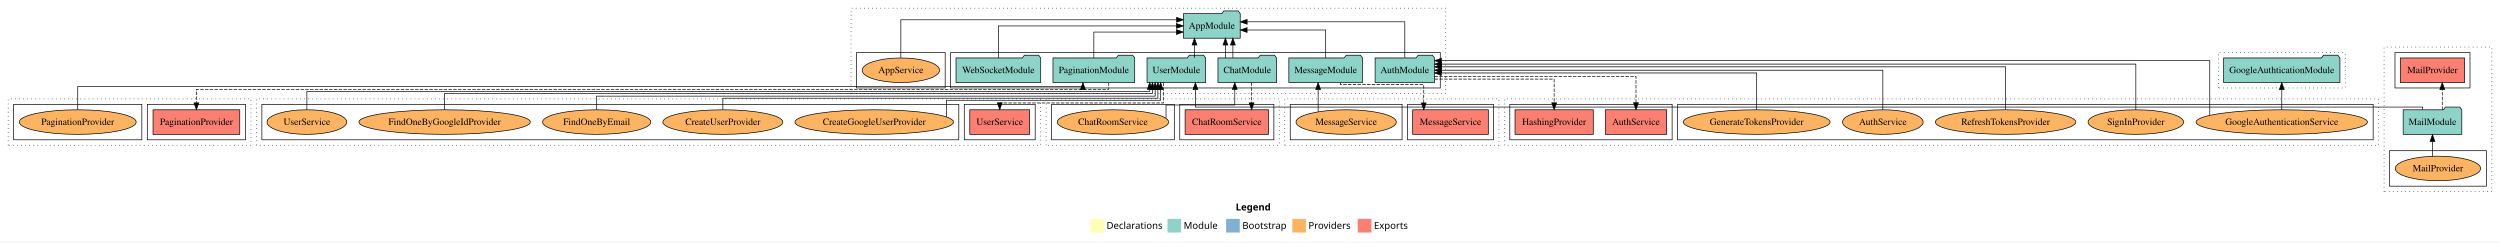
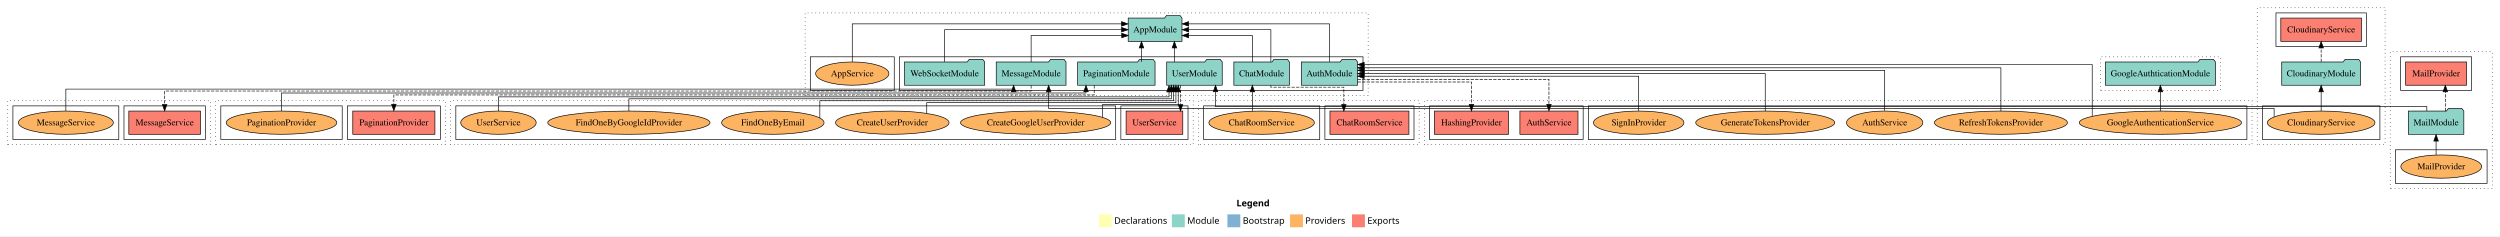
- <svg xmlns="http://www.w3.org/2000/svg" width="3666pt" height="355pt" viewBox="0.00 0.00 3666.00 355.00">
-   <g id="graph0" class="graph" transform="scale(1 1) rotate(0) translate(4 351)">
-     <polygon fill="white" stroke="transparent" points="-4,4 -4,-351 3662,-351 3662,4 -4,4" />
-     <text text-anchor="start" x="1808.01" y="-42.4" font-family="Times-12" font-weight="bold" font-size="14.00">Legend</text>
-     <polygon fill="#ffffb3" stroke="transparent" points="1595,-10 1595,-30 1615,-30 1615,-10 1595,-10" />
-     <text text-anchor="start" x="1618.63" y="-15.4" font-family="Times-12" font-size="14.00">  Declarations</text>
-     <polygon fill="#8dd3c7" stroke="transparent" points="1708,-10 1708,-30 1728,-30 1728,-10 1708,-10" />
-     <text text-anchor="start" x="1731.73" y="-15.4" font-family="Times-12" font-size="14.00">  Module</text>
-     <polygon fill="#80b1d3" stroke="transparent" points="1794,-10 1794,-30 1814,-30 1814,-10 1794,-10" />
-     <text text-anchor="start" x="1817.78" y="-15.4" font-family="Times-12" font-size="14.00">  Bootstrap</text>
-     <polygon fill="#fdb462" stroke="transparent" points="1891,-10 1891,-30 1911,-30 1911,-10 1891,-10" />
-     <text text-anchor="start" x="1914.67" y="-15.4" font-family="Times-12" font-size="14.00">  Providers</text>
-     <polygon fill="#fb8072" stroke="transparent" points="1987,-10 1987,-30 2007,-30 2007,-10 1987,-10" />
-     <text text-anchor="start" x="2010.73" y="-15.4" font-family="Times-12" font-size="14.00">  Exports</text>
+ <svg xmlns="http://www.w3.org/2000/svg" width="3872pt" height="366pt" viewBox="0.00 0.00 3872.00 366.00">
+   <g id="graph0" class="graph" transform="scale(1 1) rotate(0) translate(4 362)">
+     <polygon fill="white" stroke="transparent" points="-4,4 -4,-362 3868,-362 3868,4 -4,4" />
+     <text text-anchor="start" x="1911.01" y="-42.4" font-family="Times-12" font-weight="bold" font-size="14.00">Legend</text>
+     <polygon fill="#ffffb3" stroke="transparent" points="1698,-10 1698,-30 1718,-30 1718,-10 1698,-10" />
+     <text text-anchor="start" x="1721.63" y="-15.4" font-family="Times-12" font-size="14.00">  Declarations</text>
+     <polygon fill="#8dd3c7" stroke="transparent" points="1811,-10 1811,-30 1831,-30 1831,-10 1811,-10" />
+     <text text-anchor="start" x="1834.73" y="-15.4" font-family="Times-12" font-size="14.00">  Module</text>
+     <polygon fill="#80b1d3" stroke="transparent" points="1897,-10 1897,-30 1917,-30 1917,-10 1897,-10" />
+     <text text-anchor="start" x="1920.78" y="-15.4" font-family="Times-12" font-size="14.00">  Bootstrap</text>
+     <polygon fill="#fdb462" stroke="transparent" points="1994,-10 1994,-30 2014,-30 2014,-10 1994,-10" />
+     <text text-anchor="start" x="2017.67" y="-15.4" font-family="Times-12" font-size="14.00">  Providers</text>
+     <polygon fill="#fb8072" stroke="transparent" points="2090,-10 2090,-30 2110,-30 2110,-10 2090,-10" />
+     <text text-anchor="start" x="2113.73" y="-15.4" font-family="Times-12" font-size="14.00">  Exports</text>
    <g id="clust1" class="cluster">
-       <polygon fill="none" stroke="black" stroke-dasharray="1,5" points="1244,-214 1244,-339 2116,-339 2116,-214 1244,-214" />
+       <polygon fill="none" stroke="black" stroke-dasharray="1,5" points="1243,-214 1243,-342 2115,-342 2115,-214 1243,-214" />
    </g>
    <g id="clust3" class="cluster">
-       <polygon fill="none" stroke="black" points="1390,-222 1390,-274 2108,-274 2108,-222 1390,-222" />
+       <polygon fill="none" stroke="black" points="1389,-222 1389,-274 2107,-274 2107,-222 1389,-222" />
    </g>
    <g id="clust6" class="cluster">
-       <polygon fill="none" stroke="black" points="1252,-222 1252,-274 1382,-274 1382,-222 1252,-222" />
+       <polygon fill="none" stroke="black" points="1251,-222 1251,-274 1381,-274 1381,-222 1251,-222" />
    </g>
    <g id="clust7" class="cluster">
      <polygon fill="none" stroke="black" stroke-dasharray="1,5" points="2202,-138 2202,-206 3484,-206 3484,-138 2202,-138" />
    </g>
    <g id="clust10" class="cluster">
      <polygon fill="none" stroke="black" points="2210,-146 2210,-198 2448,-198 2448,-146 2210,-146" />
    </g>
    <g id="clust12" class="cluster">
      <polygon fill="none" stroke="black" points="2456,-146 2456,-198 3476,-198 3476,-146 2456,-146" />
    </g>
    <g id="clust13" class="cluster">
-       <polygon fill="none" stroke="black" stroke-dasharray="1,5" points="1530,-138 1530,-206 1872,-206 1872,-138 1530,-138" />
+       <polygon fill="none" stroke="black" stroke-dasharray="1,5" points="1852,-138 1852,-206 2194,-206 2194,-138 1852,-138" />
    </g>
    <g id="clust16" class="cluster">
-       <polygon fill="none" stroke="black" points="1726,-146 1726,-198 1864,-198 1864,-146 1726,-146" />
+       <polygon fill="none" stroke="black" points="2048,-146 2048,-198 2186,-198 2186,-146 2048,-146" />
    </g>
    <g id="clust18" class="cluster">
-       <polygon fill="none" stroke="black" points="1538,-146 1538,-198 1718,-198 1718,-146 1538,-146" />
+       <polygon fill="none" stroke="black" points="1860,-146 1860,-198 2040,-198 2040,-146 1860,-146" />
    </g>
    <g id="clust19" class="cluster">
+       <polygon fill="none" stroke="black" stroke-dasharray="1,5" points="3492,-138 3492,-350 3690,-350 3690,-138 3492,-138" />
+     </g>
+     <g id="clust22" class="cluster">
+       <polygon fill="none" stroke="black" points="3521,-290 3521,-342 3661,-342 3661,-290 3521,-290" />
+     </g>
+     <g id="clust24" class="cluster">
+       <polygon fill="none" stroke="black" points="3500,-146 3500,-198 3682,-198 3682,-146 3500,-146" />
+     </g>
+     <g id="clust25" class="cluster">
      <polygon fill="none" stroke="black" stroke-dasharray="1,5" points="3249,-222 3249,-274 3435,-274 3435,-222 3249,-222" />
    </g>
-     <g id="clust25" class="cluster">
-       <polygon fill="none" stroke="black" stroke-dasharray="1,5" points="3492,-70 3492,-282 3650,-282 3650,-70 3492,-70" />
-     </g>
-     <g id="clust28" class="cluster">
-       <polygon fill="none" stroke="black" points="3508,-222 3508,-274 3618,-274 3618,-222 3508,-222" />
-     </g>
-     <g id="clust30" class="cluster">
-       <polygon fill="none" stroke="black" points="3500,-78 3500,-130 3642,-130 3642,-78 3500,-78" />
-     </g>
    <g id="clust31" class="cluster">
-       <polygon fill="none" stroke="black" stroke-dasharray="1,5" points="1880,-138 1880,-206 2194,-206 2194,-138 1880,-138" />
+       <polygon fill="none" stroke="black" stroke-dasharray="1,5" points="3698,-70 3698,-282 3856,-282 3856,-70 3698,-70" />
    </g>
    <g id="clust34" class="cluster">
-       <polygon fill="none" stroke="black" points="2060,-146 2060,-198 2186,-198 2186,-146 2060,-146" />
+       <polygon fill="none" stroke="black" points="3714,-222 3714,-274 3824,-274 3824,-222 3714,-222" />
    </g>
    <g id="clust36" class="cluster">
-       <polygon fill="none" stroke="black" points="1888,-146 1888,-198 2052,-198 2052,-146 1888,-146" />
+       <polygon fill="none" stroke="black" points="3706,-78 3706,-130 3848,-130 3848,-78 3706,-78" />
    </g>
    <g id="clust37" class="cluster">
-       <polygon fill="none" stroke="black" stroke-dasharray="1,5" points="8,-138 8,-206 364,-206 364,-138 8,-138" />
+       <polygon fill="none" stroke="black" stroke-dasharray="1,5" points="8,-138 8,-206 322,-206 322,-138 8,-138" />
    </g>
    <g id="clust40" class="cluster">
-       <polygon fill="none" stroke="black" points="212,-146 212,-198 356,-198 356,-146 212,-146" />
+       <polygon fill="none" stroke="black" points="188,-146 188,-198 314,-198 314,-146 188,-146" />
    </g>
    <g id="clust42" class="cluster">
-       <polygon fill="none" stroke="black" points="16,-146 16,-198 204,-198 204,-146 16,-146" />
+       <polygon fill="none" stroke="black" points="16,-146 16,-198 180,-198 180,-146 16,-146" />
    </g>
    <g id="clust43" class="cluster">
-       <polygon fill="none" stroke="black" stroke-dasharray="1,5" points="372,-138 372,-206 1522,-206 1522,-138 372,-138" />
+       <polygon fill="none" stroke="black" stroke-dasharray="1,5" points="330,-138 330,-206 686,-206 686,-138 330,-138" />
    </g>
    <g id="clust46" class="cluster">
-       <polygon fill="none" stroke="black" points="1410,-146 1410,-198 1514,-198 1514,-146 1410,-146" />
+       <polygon fill="none" stroke="black" points="534,-146 534,-198 678,-198 678,-146 534,-146" />
    </g>
    <g id="clust48" class="cluster">
-       <polygon fill="none" stroke="black" points="380,-146 380,-198 1402,-198 1402,-146 380,-146" />
+       <polygon fill="none" stroke="black" points="338,-146 338,-198 526,-198 526,-146 338,-146" />
+     </g>
+     <g id="clust49" class="cluster">
+       <polygon fill="none" stroke="black" stroke-dasharray="1,5" points="694,-138 694,-206 1844,-206 1844,-138 694,-138" />
+     </g>
+     <g id="clust52" class="cluster">
+       <polygon fill="none" stroke="black" points="1732,-146 1732,-198 1836,-198 1836,-146 1732,-146" />
+     </g>
+     <g id="clust54" class="cluster">
+       <polygon fill="none" stroke="black" points="702,-146 702,-198 1724,-198 1724,-146 702,-146" />
    </g>
    <g id="node1" class="node">
-       <polygon fill="#8dd3c7" stroke="black" points="2099.55,-266 2096.55,-270 2075.55,-270 2072.55,-266 2012.45,-266 2012.45,-230 2099.55,-230 2099.55,-266" />
-       <text text-anchor="middle" x="2056" y="-243.8" font-family="Times,serif" font-size="14.00">AuthModule</text>
+       <polygon fill="#8dd3c7" stroke="black" points="2098.55,-266 2095.55,-270 2074.55,-270 2071.55,-266 2011.45,-266 2011.45,-230 2098.55,-230 2098.55,-266" />
+       <text text-anchor="middle" x="2055" y="-243.8" font-family="Times,serif" font-size="14.00">AuthModule</text>
    </g>
    <g id="node7" class="node">
-       <polygon fill="#8dd3c7" stroke="black" points="1814.66,-331 1811.66,-335 1790.66,-335 1787.66,-331 1731.34,-331 1731.34,-295 1814.66,-295 1814.66,-331" />
-       <text text-anchor="middle" x="1773" y="-308.8" font-family="Times,serif" font-size="14.00">AppModule</text>
+       <polygon fill="#8dd3c7" stroke="black" points="1826.66,-334 1823.66,-338 1802.66,-338 1799.66,-334 1743.34,-334 1743.34,-298 1826.66,-298 1826.66,-334" />
+       <text text-anchor="middle" x="1785" y="-311.8" font-family="Times,serif" font-size="14.00">AppModule</text>
    </g>
    <g id="edge1" class="edge">
-       <path fill="none" stroke="black" d="M2056,-266.28C2056,-287.32 2056,-319 2056,-319 2056,-319 1824.76,-319 1824.76,-319" />
-       <polygon fill="black" stroke="black" points="1824.76,-315.5 1814.76,-319 1824.76,-322.5 1824.76,-315.5" />
+       <path fill="none" stroke="black" d="M2055,-266.25C2055,-289.02 2055,-325 2055,-325 2055,-325 1836.89,-325 1836.89,-325" />
+       <polygon fill="black" stroke="black" points="1836.89,-321.5 1826.89,-325 1836.89,-328.5 1836.89,-321.5" />
    </g>
    <g id="node9" class="node">
      <polygon fill="#fb8072" stroke="black" points="2439.98,-190 2350.02,-190 2350.02,-154 2439.98,-154 2439.98,-190" />
      <text text-anchor="middle" x="2395" y="-167.8" font-family="Times,serif" font-size="14.00">AuthService </text>
    </g>
    <g id="edge9" class="edge">
-       <path fill="none" stroke="black" stroke-dasharray="5,2" d="M2099.62,-239C2191.18,-239 2395,-239 2395,-239 2395,-239 2395,-200.31 2395,-200.31" />
+       <path fill="none" stroke="black" stroke-dasharray="5,2" d="M2098.75,-239C2190.58,-239 2395,-239 2395,-239 2395,-239 2395,-200.31 2395,-200.31" />
      <polygon fill="black" stroke="black" points="2398.5,-200.31 2395,-190.31 2391.5,-200.31 2398.5,-200.31" />
    </g>
    <g id="node10" class="node">
      <polygon fill="#fb8072" stroke="black" points="2332.37,-190 2217.63,-190 2217.63,-154 2332.37,-154 2332.37,-190" />
      <text text-anchor="middle" x="2275" y="-167.8" font-family="Times,serif" font-size="14.00">HashingProvider </text>
    </g>
    <g id="edge10" class="edge">
-       <path fill="none" stroke="black" stroke-dasharray="5,2" d="M2099.79,-235C2163.7,-235 2275,-235 2275,-235 2275,-235 2275,-200.22 2275,-200.22" />
+       <path fill="none" stroke="black" stroke-dasharray="5,2" d="M2098.73,-235C2162.89,-235 2275,-235 2275,-235 2275,-235 2275,-200.22 2275,-200.22" />
      <polygon fill="black" stroke="black" points="2278.5,-200.22 2275,-190.22 2271.5,-200.22 2278.5,-200.22" />
    </g>
    <g id="node2" class="node">
-       <polygon fill="#8dd3c7" stroke="black" points="1867.99,-266 1864.99,-270 1843.99,-270 1840.99,-266 1782.01,-266 1782.01,-230 1867.99,-230 1867.99,-266" />
-       <text text-anchor="middle" x="1825" y="-243.8" font-family="Times,serif" font-size="14.00">ChatModule</text>
+       <polygon fill="#8dd3c7" stroke="black" points="1992.99,-266 1989.99,-270 1968.99,-270 1965.99,-266 1907.01,-266 1907.01,-230 1992.99,-230 1992.99,-266" />
+       <text text-anchor="middle" x="1950" y="-243.8" font-family="Times,serif" font-size="14.00">ChatModule</text>
    </g>
    <g id="edge2" class="edge">
-       <path fill="none" stroke="black" d="M1792.95,-266.11C1792.95,-266.11 1792.95,-284.99 1792.95,-284.99" />
-       <polygon fill="black" stroke="black" points="1789.45,-284.99 1792.95,-294.99 1796.45,-284.99 1789.45,-284.99" />
+       <path fill="none" stroke="black" d="M1935.67,-266.02C1935.67,-283.37 1935.67,-307 1935.67,-307 1935.67,-307 1836.97,-307 1836.97,-307" />
+       <polygon fill="black" stroke="black" points="1836.97,-303.5 1826.97,-307 1836.97,-310.5 1836.97,-303.5" />
    </g>
    <g id="edge3" class="edge">
-       <path fill="none" stroke="black" d="M1803.89,-266.11C1803.89,-266.11 1803.89,-284.99 1803.89,-284.99" />
-       <polygon fill="black" stroke="black" points="1800.39,-284.99 1803.89,-294.99 1807.39,-284.99 1800.39,-284.99" />
+       <path fill="none" stroke="black" d="M1964.33,-266.22C1964.33,-286.37 1964.33,-316 1964.33,-316 1964.33,-316 1837.05,-316 1837.05,-316" />
+       <polygon fill="black" stroke="black" points="1837.05,-312.5 1827.05,-316 1837.05,-319.5 1837.05,-312.5" />
    </g>
    <g id="node16" class="node">
-       <polygon fill="#fb8072" stroke="black" points="1856.15,-190 1733.85,-190 1733.85,-154 1856.15,-154 1856.15,-190" />
-       <text text-anchor="middle" x="1795" y="-167.8" font-family="Times,serif" font-size="14.00">ChatRoomService </text>
+       <polygon fill="#fb8072" stroke="black" points="2178.15,-190 2055.85,-190 2055.85,-154 2178.15,-154 2178.15,-190" />
+       <text text-anchor="middle" x="2117" y="-167.8" font-family="Times,serif" font-size="14.00">ChatRoomService </text>
    </g>
    <g id="edge16" class="edge">
-       <path fill="none" stroke="black" stroke-dasharray="5,2" d="M1831.38,-229.99C1831.38,-229.99 1831.38,-200.15 1831.38,-200.15" />
-       <polygon fill="black" stroke="black" points="1834.88,-200.15 1831.38,-190.15 1827.88,-200.15 1834.88,-200.15" />
+       <path fill="none" stroke="black" stroke-dasharray="5,2" d="M1964.33,-229.92C1964.33,-228.15 1964.33,-227 1964.33,-227 1964.33,-227 2077.35,-227 2077.35,-227 2077.35,-227 2077.35,-200.01 2077.35,-200.01" />
+       <polygon fill="black" stroke="black" points="2080.85,-200.01 2077.35,-190.01 2073.85,-200.01 2080.85,-200.01" />
    </g>
    <g id="node3" class="node">
-       <polygon fill="#8dd3c7" stroke="black" points="1994.03,-266 1991.03,-270 1970.03,-270 1967.03,-266 1885.97,-266 1885.97,-230 1994.03,-230 1994.03,-266" />
-       <text text-anchor="middle" x="1940" y="-243.8" font-family="Times,serif" font-size="14.00">MessageModule</text>
+       <polygon fill="#8dd3c7" stroke="black" points="1647.03,-266 1644.03,-270 1623.03,-270 1620.03,-266 1538.97,-266 1538.97,-230 1647.03,-230 1647.03,-266" />
+       <text text-anchor="middle" x="1593" y="-243.8" font-family="Times,serif" font-size="14.00">MessageModule</text>
    </g>
    <g id="edge4" class="edge">
-       <path fill="none" stroke="black" d="M1940,-266.02C1940,-283.37 1940,-307 1940,-307 1940,-307 1824.71,-307 1824.71,-307" />
-       <polygon fill="black" stroke="black" points="1824.71,-303.5 1814.71,-307 1824.71,-310.5 1824.71,-303.5" />
-     </g>
-     <g id="node22" class="node">
-       <polygon fill="#fb8072" stroke="black" points="2178.46,-190 2067.54,-190 2067.54,-154 2178.46,-154 2178.46,-190" />
-       <text text-anchor="middle" x="2123" y="-167.8" font-family="Times,serif" font-size="14.00">MessageService </text>
-     </g>
-     <g id="edge21" class="edge">
-       <path fill="none" stroke="black" stroke-dasharray="5,2" d="M1961.58,-229.92C1961.58,-228.15 1961.58,-227 1961.58,-227 1961.58,-227 2083.77,-227 2083.77,-227 2083.77,-227 2083.77,-200.01 2083.77,-200.01" />
-       <polygon fill="black" stroke="black" points="2087.27,-200.01 2083.77,-190.01 2080.27,-200.01 2087.27,-200.01" />
+       <path fill="none" stroke="black" d="M1593,-266.02C1593,-283.37 1593,-307 1593,-307 1593,-307 1733.34,-307 1733.34,-307" />
+       <polygon fill="black" stroke="black" points="1733.34,-310.5 1743.34,-307 1733.34,-303.5 1733.34,-310.5" />
+     </g>
+     <g id="node25" class="node">
+       <polygon fill="#fb8072" stroke="black" points="306.46,-190 195.54,-190 195.54,-154 306.46,-154 306.46,-190" />
+       <text text-anchor="middle" x="251" y="-167.8" font-family="Times,serif" font-size="14.00">MessageService </text>
+     </g>
+     <g id="edge23" class="edge">
+       <path fill="none" stroke="black" stroke-dasharray="5,2" d="M1593,-229.84C1593,-224.96 1593,-221 1593,-221 1593,-221 251,-221 251,-221 251,-221 251,-200.25 251,-200.25" />
+       <polygon fill="black" stroke="black" points="254.5,-200.25 251,-190.25 247.5,-200.25 254.5,-200.25" />
    </g>
    <g id="node4" class="node">
-       <polygon fill="#8dd3c7" stroke="black" points="1659.93,-266 1656.93,-270 1635.93,-270 1632.93,-266 1540.07,-266 1540.07,-230 1659.93,-230 1659.93,-266" />
-       <text text-anchor="middle" x="1600" y="-243.8" font-family="Times,serif" font-size="14.00">PaginationModule</text>
+       <polygon fill="#8dd3c7" stroke="black" points="1784.93,-266 1781.93,-270 1760.93,-270 1757.93,-266 1665.07,-266 1665.07,-230 1784.93,-230 1784.93,-266" />
+       <text text-anchor="middle" x="1725" y="-243.8" font-family="Times,serif" font-size="14.00">PaginationModule</text>
    </g>
    <g id="edge5" class="edge">
-       <path fill="none" stroke="black" d="M1600,-266.03C1600,-282.4 1600,-304 1600,-304 1600,-304 1721.12,-304 1721.12,-304" />
-       <polygon fill="black" stroke="black" points="1721.12,-307.5 1731.12,-304 1721.12,-300.5 1721.12,-307.5" />
-     </g>
-     <g id="node24" class="node">
-       <polygon fill="#fb8072" stroke="black" points="347.59,-190 220.41,-190 220.41,-154 347.59,-154 347.59,-190" />
-       <text text-anchor="middle" x="284" y="-167.8" font-family="Times,serif" font-size="14.00">PaginationProvider </text>
-     </g>
-     <g id="edge23" class="edge">
-       <path fill="none" stroke="black" stroke-dasharray="5,2" d="M1621.86,-229.79C1621.86,-224.45 1621.86,-220 1621.86,-220 1621.86,-220 284,-220 284,-220 284,-220 284,-200.15 284,-200.15" />
-       <polygon fill="black" stroke="black" points="287.5,-200.15 284,-190.15 280.5,-200.15 287.5,-200.15" />
+       <path fill="none" stroke="black" d="M1763.94,-266.22C1763.94,-266.22 1763.94,-287.73 1763.94,-287.73" />
+       <polygon fill="black" stroke="black" points="1760.44,-287.73 1763.94,-297.73 1767.44,-287.73 1760.44,-287.73" />
+     </g>
+     <g id="node27" class="node">
+       <polygon fill="#fb8072" stroke="black" points="669.59,-190 542.41,-190 542.41,-154 669.59,-154 669.59,-190" />
+       <text text-anchor="middle" x="606" y="-167.8" font-family="Times,serif" font-size="14.00">PaginationProvider </text>
+     </g>
+     <g id="edge26" class="edge">
+       <path fill="none" stroke="black" stroke-dasharray="5,2" d="M1690.71,-229.96C1690.71,-222.25 1690.71,-215 1690.71,-215 1690.71,-215 606,-215 606,-215 606,-215 606,-200.49 606,-200.49" />
+       <polygon fill="black" stroke="black" points="609.5,-200.49 606,-190.49 602.5,-200.49 609.5,-200.49" />
    </g>
    <g id="node5" class="node">
-       <polygon fill="#8dd3c7" stroke="black" points="1763.98,-266 1760.98,-270 1739.98,-270 1736.98,-266 1678.02,-266 1678.02,-230 1763.98,-230 1763.98,-266" />
-       <text text-anchor="middle" x="1721" y="-243.8" font-family="Times,serif" font-size="14.00">UserModule</text>
+       <polygon fill="#8dd3c7" stroke="black" points="1888.98,-266 1885.98,-270 1864.98,-270 1861.98,-266 1803.02,-266 1803.02,-230 1888.98,-230 1888.98,-266" />
+       <text text-anchor="middle" x="1846" y="-243.8" font-family="Times,serif" font-size="14.00">UserModule</text>
    </g>
    <g id="edge6" class="edge">
-       <path fill="none" stroke="black" d="M1747.58,-266.11C1747.58,-266.11 1747.58,-284.99 1747.58,-284.99" />
-       <polygon fill="black" stroke="black" points="1744.08,-284.99 1747.58,-294.99 1751.08,-284.99 1744.08,-284.99" />
-     </g>
-     <g id="node26" class="node">
-       <polygon fill="#fb8072" stroke="black" points="1505.9,-190 1418.1,-190 1418.1,-154 1505.9,-154 1505.9,-190" />
-       <text text-anchor="middle" x="1462" y="-167.8" font-family="Times,serif" font-size="14.00">UserService </text>
-     </g>
-     <g id="edge26" class="edge">
-       <path fill="none" stroke="black" stroke-dasharray="5,2" d="M1701.88,-229.85C1701.88,-216.26 1701.88,-200 1701.88,-200 1701.88,-200 1462,-200 1462,-200 1462,-200 1462,-199.02 1462,-199.02" />
-       <polygon fill="black" stroke="black" points="1465.5,-200.21 1462,-190.21 1458.5,-200.21 1465.5,-200.21" />
+       <path fill="none" stroke="black" d="M1814.92,-266.22C1814.92,-266.22 1814.92,-287.73 1814.92,-287.73" />
+       <polygon fill="black" stroke="black" points="1811.42,-287.73 1814.92,-297.73 1818.42,-287.73 1811.42,-287.73" />
+     </g>
+     <g id="node29" class="node">
+       <polygon fill="#fb8072" stroke="black" points="1827.9,-190 1740.1,-190 1740.1,-154 1827.9,-154 1827.9,-190" />
+       <text text-anchor="middle" x="1784" y="-167.8" font-family="Times,serif" font-size="14.00">UserService </text>
+     </g>
+     <g id="edge29" class="edge">
+       <path fill="none" stroke="black" stroke-dasharray="5,2" d="M1824.39,-229.99C1824.39,-229.99 1824.39,-200.15 1824.39,-200.15" />
+       <polygon fill="black" stroke="black" points="1827.89,-200.15 1824.39,-190.15 1820.89,-200.15 1827.89,-200.15" />
    </g>
    <g id="node6" class="node">
-       <polygon fill="#8dd3c7" stroke="black" points="1522.08,-266 1519.08,-270 1498.08,-270 1495.08,-266 1397.92,-266 1397.92,-230 1522.08,-230 1522.08,-266" />
-       <text text-anchor="middle" x="1460" y="-243.8" font-family="Times,serif" font-size="14.00">WebSocketModule</text>
+       <polygon fill="#8dd3c7" stroke="black" points="1521.08,-266 1518.08,-270 1497.08,-270 1494.08,-266 1396.92,-266 1396.92,-230 1521.08,-230 1521.08,-266" />
+       <text text-anchor="middle" x="1459" y="-243.8" font-family="Times,serif" font-size="14.00">WebSocketModule</text>
    </g>
    <g id="edge7" class="edge">
-       <path fill="none" stroke="black" d="M1460,-266.11C1460,-285.34 1460,-313 1460,-313 1460,-313 1721.11,-313 1721.11,-313" />
-       <polygon fill="black" stroke="black" points="1721.11,-316.5 1731.11,-313 1721.11,-309.5 1721.11,-316.5" />
+       <path fill="none" stroke="black" d="M1459,-266.22C1459,-286.37 1459,-316 1459,-316 1459,-316 1733.05,-316 1733.05,-316" />
+       <polygon fill="black" stroke="black" points="1733.05,-319.5 1743.05,-316 1733.05,-312.5 1733.05,-319.5" />
    </g>
    <g id="node8" class="node">
-       <ellipse fill="#fdb462" stroke="black" cx="1317" cy="-248" rx="56.74" ry="18" />
-       <text text-anchor="middle" x="1317" y="-243.8" font-family="Times,serif" font-size="14.00">AppService</text>
+       <ellipse fill="#fdb462" stroke="black" cx="1316" cy="-248" rx="56.74" ry="18" />
+       <text text-anchor="middle" x="1316" y="-243.8" font-family="Times,serif" font-size="14.00">AppService</text>
    </g>
    <g id="edge8" class="edge">
-       <path fill="none" stroke="black" d="M1317,-266.29C1317,-288.21 1317,-322 1317,-322 1317,-322 1721.32,-322 1721.32,-322" />
-       <polygon fill="black" stroke="black" points="1721.32,-325.5 1731.32,-322 1721.32,-318.5 1721.32,-325.5" />
+       <path fill="none" stroke="black" d="M1316,-266.25C1316,-289.02 1316,-325 1316,-325 1316,-325 1732.97,-325 1732.97,-325" />
+       <polygon fill="black" stroke="black" points="1732.97,-328.5 1742.97,-325 1732.97,-321.5 1732.97,-328.5" />
    </g>
    <g id="node11" class="node">
-       <ellipse fill="#fdb462" stroke="black" cx="2757" cy="-172" rx="59.11" ry="18" />
-       <text text-anchor="middle" x="2757" y="-167.8" font-family="Times,serif" font-size="14.00">AuthService</text>
+       <ellipse fill="#fdb462" stroke="black" cx="2915" cy="-172" rx="59.11" ry="18" />
+       <text text-anchor="middle" x="2915" y="-167.8" font-family="Times,serif" font-size="14.00">AuthService</text>
    </g>
    <g id="edge11" class="edge">
-       <path fill="none" stroke="black" d="M2757,-190.01C2757,-212.49 2757,-248 2757,-248 2757,-248 2109.59,-248 2109.59,-248" />
-       <polygon fill="black" stroke="black" points="2109.59,-244.5 2099.59,-248 2109.59,-251.5 2109.59,-244.5" />
+       <path fill="none" stroke="black" d="M2915,-190.38C2915,-214.28 2915,-253 2915,-253 2915,-253 2108.83,-253 2108.83,-253" />
+       <polygon fill="black" stroke="black" points="2108.83,-249.5 2098.83,-253 2108.83,-256.5 2108.83,-249.5" />
    </g>
    <g id="node12" class="node">
-       <ellipse fill="#fdb462" stroke="black" cx="2572" cy="-172" rx="107.63" ry="18" />
-       <text text-anchor="middle" x="2572" y="-167.8" font-family="Times,serif" font-size="14.00">GenerateTokensProvider</text>
+       <ellipse fill="#fdb462" stroke="black" cx="2730" cy="-172" rx="107.63" ry="18" />
+       <text text-anchor="middle" x="2730" y="-167.8" font-family="Times,serif" font-size="14.00">GenerateTokensProvider</text>
    </g>
    <g id="edge12" class="edge">
-       <path fill="none" stroke="black" d="M2572,-190.17C2572,-211.5 2572,-244 2572,-244 2572,-244 2109.55,-244 2109.55,-244" />
-       <polygon fill="black" stroke="black" points="2109.55,-240.5 2099.55,-244 2109.55,-247.5 2109.55,-240.5" />
+       <path fill="none" stroke="black" d="M2730,-190.01C2730,-212.49 2730,-248 2730,-248 2730,-248 2108.77,-248 2108.77,-248" />
+       <polygon fill="black" stroke="black" points="2108.77,-244.5 2098.77,-248 2108.77,-251.5 2108.77,-244.5" />
    </g>
    <g id="node13" class="node">
      <ellipse fill="#fdb462" stroke="black" cx="3342" cy="-172" rx="125.62" ry="18" />
      <text text-anchor="middle" x="3342" y="-167.8" font-family="Times,serif" font-size="14.00">GoogleAuthenticationService</text>
    </g>
    <g id="edge13" class="edge">
-       <path fill="none" stroke="black" d="M3236.41,-181.98C3236.41,-205.41 3236.41,-262 3236.41,-262 3236.41,-262 2109.76,-262 2109.76,-262" />
-       <polygon fill="black" stroke="black" points="2109.76,-258.5 2099.76,-262 2109.76,-265.5 2109.76,-258.5" />
-     </g>
-     <g id="node18" class="node">
+       <path fill="none" stroke="black" d="M3236.41,-181.98C3236.41,-205.41 3236.41,-262 3236.41,-262 3236.41,-262 2108.8,-262 2108.8,-262" />
+       <polygon fill="black" stroke="black" points="2108.8,-258.5 2098.8,-262 2108.8,-265.5 2108.8,-258.5" />
+     </g>
+     <g id="node21" class="node">
      <polygon fill="#8dd3c7" stroke="black" points="3427.25,-266 3424.25,-270 3403.25,-270 3400.25,-266 3256.75,-266 3256.75,-230 3427.25,-230 3427.25,-266" />
      <text text-anchor="middle" x="3342" y="-243.8" font-family="Times,serif" font-size="14.00">GoogleAuthticationModule</text>
    </g>
-     <g id="edge18" class="edge">
+     <g id="edge20" class="edge">
      <path fill="none" stroke="black" d="M3342,-190.01C3342,-190.01 3342,-219.85 3342,-219.85" />
      <polygon fill="black" stroke="black" points="3338.5,-219.85 3342,-229.85 3345.5,-219.85 3338.5,-219.85" />
    </g>
    <g id="node14" class="node">
-       <ellipse fill="#fdb462" stroke="black" cx="2937" cy="-172" rx="102.99" ry="18" />
-       <text text-anchor="middle" x="2937" y="-167.8" font-family="Times,serif" font-size="14.00">RefreshTokensProvider</text>
+       <ellipse fill="#fdb462" stroke="black" cx="3095" cy="-172" rx="102.99" ry="18" />
+       <text text-anchor="middle" x="3095" y="-167.8" font-family="Times,serif" font-size="14.00">RefreshTokensProvider</text>
    </g>
    <g id="edge14" class="edge">
-       <path fill="none" stroke="black" d="M2937,-190.38C2937,-214.28 2937,-253 2937,-253 2937,-253 2109.69,-253 2109.69,-253" />
-       <polygon fill="black" stroke="black" points="2109.69,-249.5 2099.69,-253 2109.69,-256.5 2109.69,-249.5" />
+       <path fill="none" stroke="black" d="M3095,-190.03C3095,-214.98 3095,-257 3095,-257 3095,-257 2108.69,-257 2108.69,-257" />
+       <polygon fill="black" stroke="black" points="2108.69,-253.5 2098.69,-257 2108.69,-260.5 2108.69,-253.5" />
    </g>
    <g id="node15" class="node">
-       <ellipse fill="#fdb462" stroke="black" cx="3128" cy="-172" rx="70.08" ry="18" />
-       <text text-anchor="middle" x="3128" y="-167.8" font-family="Times,serif" font-size="14.00">SignInProvider</text>
+       <ellipse fill="#fdb462" stroke="black" cx="2534" cy="-172" rx="70.08" ry="18" />
+       <text text-anchor="middle" x="2534" y="-167.8" font-family="Times,serif" font-size="14.00">SignInProvider</text>
    </g>
    <g id="edge15" class="edge">
-       <path fill="none" stroke="black" d="M3128,-190.03C3128,-214.98 3128,-257 3128,-257 3128,-257 2109.69,-257 2109.69,-257" />
-       <polygon fill="black" stroke="black" points="2109.69,-253.5 2099.69,-257 2109.69,-260.5 2109.69,-253.5" />
+       <path fill="none" stroke="black" d="M2534,-190.17C2534,-211.5 2534,-244 2534,-244 2534,-244 2108.78,-244 2108.78,-244" />
+       <polygon fill="black" stroke="black" points="2108.78,-240.5 2098.78,-244 2108.78,-247.5 2108.78,-240.5" />
    </g>
    <g id="node17" class="node">
-       <ellipse fill="#fdb462" stroke="black" cx="1628" cy="-172" rx="81.68" ry="18" />
-       <text text-anchor="middle" x="1628" y="-167.8" font-family="Times,serif" font-size="14.00">ChatRoomService</text>
+       <ellipse fill="#fdb462" stroke="black" cx="1950" cy="-172" rx="81.68" ry="18" />
+       <text text-anchor="middle" x="1950" y="-167.8" font-family="Times,serif" font-size="14.00">ChatRoomService</text>
    </g>
    <g id="edge17" class="edge">
-       <path fill="none" stroke="black" d="M1705.86,-177.8C1705.86,-185.18 1705.86,-197 1705.86,-197 1705.86,-197 1806.69,-197 1806.69,-197 1806.69,-197 1806.69,-219.88 1806.69,-219.88" />
-       <polygon fill="black" stroke="black" points="1803.19,-219.88 1806.69,-229.88 1810.19,-219.88 1803.19,-219.88" />
+       <path fill="none" stroke="black" d="M1935.67,-190.01C1935.67,-190.01 1935.67,-219.85 1935.67,-219.85" />
+       <polygon fill="black" stroke="black" points="1932.17,-219.85 1935.67,-229.85 1939.17,-219.85 1932.17,-219.85" />
+     </g>
+     <g id="node18" class="node">
+       <polygon fill="#fb8072" stroke="black" points="3653.47,-334 3528.53,-334 3528.53,-298 3653.47,-298 3653.47,-334" />
+       <text text-anchor="middle" x="3591" y="-311.8" font-family="Times,serif" font-size="14.00">CloudinaryService </text>
    </g>
    <g id="node19" class="node">
-       <polygon fill="#fb8072" stroke="black" points="3610.15,-266 3515.85,-266 3515.85,-230 3610.15,-230 3610.15,-266" />
-       <text text-anchor="middle" x="3563" y="-243.8" font-family="Times,serif" font-size="14.00">MailProvider </text>
+       <polygon fill="#8dd3c7" stroke="black" points="3652.04,-266 3649.04,-270 3628.04,-270 3625.04,-266 3529.96,-266 3529.96,-230 3652.04,-230 3652.04,-266" />
+       <text text-anchor="middle" x="3591" y="-243.8" font-family="Times,serif" font-size="14.00">CloudinaryModule</text>
+     </g>
+     <g id="edge18" class="edge">
+       <path fill="none" stroke="black" stroke-dasharray="5,2" d="M3591,-266.22C3591,-266.22 3591,-287.73 3591,-287.73" />
+       <polygon fill="black" stroke="black" points="3587.5,-287.73 3591,-297.73 3594.5,-287.73 3587.5,-287.73" />
    </g>
    <g id="node20" class="node">
-       <polygon fill="#8dd3c7" stroke="black" points="3605.99,-190 3602.99,-194 3581.99,-194 3578.99,-190 3520.01,-190 3520.01,-154 3605.99,-154 3605.99,-190" />
-       <text text-anchor="middle" x="3563" y="-167.8" font-family="Times,serif" font-size="14.00">MailModule</text>
+       <ellipse fill="#fdb462" stroke="black" cx="3591" cy="-172" rx="83.39" ry="18" />
+       <text text-anchor="middle" x="3591" y="-167.8" font-family="Times,serif" font-size="14.00">CloudinaryService</text>
+     </g>
+     <g id="edge24" class="edge">
+       <path fill="none" stroke="black" d="M3518.16,-180.95C3518.16,-187.04 3518.16,-194 3518.16,-194 3518.16,-194 1620.13,-194 1620.13,-194 1620.13,-194 1620.13,-219.72 1620.13,-219.72" />
+       <polygon fill="black" stroke="black" points="1616.63,-219.72 1620.13,-229.72 1623.63,-219.72 1616.63,-219.72" />
+     </g>
+     <g id="edge19" class="edge">
+       <path fill="none" stroke="black" d="M3591,-190.01C3591,-190.01 3591,-219.85 3591,-219.85" />
+       <polygon fill="black" stroke="black" points="3587.5,-219.85 3591,-229.85 3594.5,-219.85 3587.5,-219.85" />
+     </g>
+     <g id="node22" class="node">
+       <polygon fill="#fb8072" stroke="black" points="3816.15,-266 3721.85,-266 3721.85,-230 3816.15,-230 3816.15,-266" />
+       <text text-anchor="middle" x="3769" y="-243.8" font-family="Times,serif" font-size="14.00">MailProvider </text>
+     </g>
+     <g id="node23" class="node">
+       <polygon fill="#8dd3c7" stroke="black" points="3811.99,-190 3808.99,-194 3787.99,-194 3784.99,-190 3726.01,-190 3726.01,-154 3811.99,-154 3811.99,-190" />
+       <text text-anchor="middle" x="3769" y="-167.8" font-family="Times,serif" font-size="14.00">MailModule</text>
+     </g>
+     <g id="edge28" class="edge">
+       <path fill="none" stroke="black" d="M3754.67,-190.17C3754.67,-194.05 3754.67,-197 3754.67,-197 3754.67,-197 1878.57,-197 1878.57,-197 1878.57,-197 1878.57,-219.88 1878.57,-219.88" />
+       <polygon fill="black" stroke="black" points="1875.07,-219.88 1878.57,-229.88 1882.07,-219.88 1875.07,-219.88" />
+     </g>
+     <g id="edge21" class="edge">
+       <path fill="none" stroke="black" stroke-dasharray="5,2" d="M3783.33,-190.01C3783.33,-190.01 3783.33,-219.85 3783.33,-219.85" />
+       <polygon fill="black" stroke="black" points="3779.83,-219.85 3783.33,-229.85 3786.83,-219.85 3779.83,-219.85" />
+     </g>
+     <g id="node24" class="node">
+       <ellipse fill="#fdb462" stroke="black" cx="3777" cy="-104" rx="62.56" ry="18" />
+       <text text-anchor="middle" x="3777" y="-99.8" font-family="Times,serif" font-size="14.00">MailProvider</text>
+     </g>
+     <g id="edge22" class="edge">
+       <path fill="none" stroke="black" d="M3769,-121.87C3769,-121.87 3769,-143.54 3769,-143.54" />
+       <polygon fill="black" stroke="black" points="3765.5,-143.54 3769,-153.54 3772.5,-143.54 3765.5,-143.54" />
+     </g>
+     <g id="node26" class="node">
+       <ellipse fill="#fdb462" stroke="black" cx="98" cy="-172" rx="73.55" ry="18" />
+       <text text-anchor="middle" x="98" y="-167.8" font-family="Times,serif" font-size="14.00">MessageService</text>
    </g>
    <g id="edge25" class="edge">
-       <path fill="none" stroke="black" d="M3548.67,-190.17C3548.67,-192.45 3548.67,-194 3548.67,-194 3548.67,-194 1748.96,-194 1748.96,-194 1748.96,-194 1748.96,-219.72 1748.96,-219.72" />
-       <polygon fill="black" stroke="black" points="1745.46,-219.72 1748.96,-229.72 1752.46,-219.72 1745.46,-219.72" />
-     </g>
-     <g id="edge19" class="edge">
-       <path fill="none" stroke="black" stroke-dasharray="5,2" d="M3577.33,-190.01C3577.33,-190.01 3577.33,-219.85 3577.33,-219.85" />
-       <polygon fill="black" stroke="black" points="3573.83,-219.85 3577.33,-229.85 3580.83,-219.85 3573.83,-219.85" />
-     </g>
-     <g id="node21" class="node">
-       <ellipse fill="#fdb462" stroke="black" cx="3571" cy="-104" rx="62.56" ry="18" />
-       <text text-anchor="middle" x="3571" y="-99.8" font-family="Times,serif" font-size="14.00">MailProvider</text>
-     </g>
-     <g id="edge20" class="edge">
-       <path fill="none" stroke="black" d="M3563,-121.87C3563,-121.87 3563,-143.54 3563,-143.54" />
-       <polygon fill="black" stroke="black" points="3559.5,-143.54 3563,-153.54 3566.5,-143.54 3559.5,-143.54" />
-     </g>
-     <g id="node23" class="node">
-       <ellipse fill="#fdb462" stroke="black" cx="1970" cy="-172" rx="73.55" ry="18" />
-       <text text-anchor="middle" x="1970" y="-167.8" font-family="Times,serif" font-size="14.00">MessageService</text>
-     </g>
-     <g id="edge22" class="edge">
-       <path fill="none" stroke="black" d="M1928.9,-187.02C1928.9,-187.02 1928.9,-219.8 1928.9,-219.8" />
-       <polygon fill="black" stroke="black" points="1925.4,-219.8 1928.9,-229.8 1932.4,-219.8 1925.4,-219.8" />
-     </g>
-     <g id="node25" class="node">
-       <ellipse fill="#fdb462" stroke="black" cx="110" cy="-172" rx="85.69" ry="18" />
-       <text text-anchor="middle" x="110" y="-167.8" font-family="Times,serif" font-size="14.00">PaginationProvider</text>
-     </g>
-     <g id="edge24" class="edge">
-       <path fill="none" stroke="black" d="M110,-190.19C110,-205.18 110,-224 110,-224 110,-224 1584.01,-224 1584.01,-224 1584.01,-224 1584.01,-224.58 1584.01,-224.58" />
-       <polygon fill="black" stroke="black" points="1580.51,-219.81 1584.01,-229.81 1587.51,-219.81 1580.51,-219.81" />
-     </g>
-     <g id="node27" class="node">
-       <ellipse fill="#fdb462" stroke="black" cx="1278" cy="-172" rx="116.29" ry="18" />
-       <text text-anchor="middle" x="1278" y="-167.8" font-family="Times,serif" font-size="14.00">CreateGoogleUserProvider</text>
+       <path fill="none" stroke="black" d="M98,-190.19C98,-205.18 98,-224 98,-224 98,-224 1565.87,-224 1565.87,-224 1565.87,-224 1565.87,-224.58 1565.87,-224.58" />
+       <polygon fill="black" stroke="black" points="1562.37,-219.81 1565.87,-229.81 1569.37,-219.81 1562.37,-219.81" />
+     </g>
+     <g id="node28" class="node">
+       <ellipse fill="#fdb462" stroke="black" cx="432" cy="-172" rx="85.69" ry="18" />
+       <text text-anchor="middle" x="432" y="-167.8" font-family="Times,serif" font-size="14.00">PaginationProvider</text>
    </g>
    <g id="edge27" class="edge">
-       <path fill="none" stroke="black" d="M1383.88,-179.42C1383.88,-188.88 1383.88,-204 1383.88,-204 1383.88,-204 1697.9,-204 1697.9,-204 1697.9,-204 1697.9,-219.85 1697.9,-219.85" />
-       <polygon fill="black" stroke="black" points="1694.4,-219.85 1697.9,-229.85 1701.4,-219.85 1694.4,-219.85" />
-     </g>
-     <g id="node28" class="node">
-       <ellipse fill="#fdb462" stroke="black" cx="1056" cy="-172" rx="87.94" ry="18" />
-       <text text-anchor="middle" x="1056" y="-167.8" font-family="Times,serif" font-size="14.00">CreateUserProvider</text>
-     </g>
-     <g id="edge28" class="edge">
-       <path fill="none" stroke="black" d="M1056,-190.32C1056,-198.79 1056,-207 1056,-207 1056,-207 1693.93,-207 1693.93,-207 1693.93,-207 1693.93,-219.9 1693.93,-219.9" />
-       <polygon fill="black" stroke="black" points="1690.43,-219.9 1693.93,-229.9 1697.43,-219.9 1690.43,-219.9" />
-     </g>
-     <g id="node29" class="node">
-       <ellipse fill="#fdb462" stroke="black" cx="871" cy="-172" rx="79.33" ry="18" />
-       <text text-anchor="middle" x="871" y="-167.8" font-family="Times,serif" font-size="14.00">FindOneByEmail</text>
-     </g>
-     <g id="edge29" class="edge">
-       <path fill="none" stroke="black" d="M871,-190.11C871,-199.9 871,-210 871,-210 871,-210 1689.95,-210 1689.95,-210 1689.95,-210 1689.95,-219.89 1689.95,-219.89" />
-       <polygon fill="black" stroke="black" points="1686.45,-219.89 1689.95,-229.89 1693.45,-219.89 1686.45,-219.89" />
+       <path fill="none" stroke="black" d="M432,-190.18C432,-203.04 432,-218 432,-218 432,-218 1678,-218 1678,-218 1678,-218 1678,-219.86 1678,-219.86" />
+       <polygon fill="black" stroke="black" points="1674.5,-219.86 1678,-229.86 1681.5,-219.86 1674.5,-219.86" />
    </g>
    <g id="node30" class="node">
-       <ellipse fill="#fdb462" stroke="black" cx="648" cy="-172" rx="125.65" ry="18" />
-       <text text-anchor="middle" x="648" y="-167.8" font-family="Times,serif" font-size="14.00">FindOneByGoogleIdProvider</text>
+       <ellipse fill="#fdb462" stroke="black" cx="1600" cy="-172" rx="116.29" ry="18" />
+       <text text-anchor="middle" x="1600" y="-167.8" font-family="Times,serif" font-size="14.00">CreateGoogleUserProvider</text>
    </g>
    <g id="edge30" class="edge">
-       <path fill="none" stroke="black" d="M648,-190.06C648,-201.44 648,-214 648,-214 648,-214 1685.97,-214 1685.97,-214 1685.97,-214 1685.97,-219.81 1685.97,-219.81" />
-       <polygon fill="black" stroke="black" points="1682.47,-219.81 1685.97,-229.81 1689.47,-219.81 1682.47,-219.81" />
+       <path fill="none" stroke="black" d="M1703.43,-180.25C1703.43,-188.51 1703.43,-200 1703.43,-200 1703.43,-200 1820.83,-200 1820.83,-200 1820.83,-200 1820.83,-219.85 1820.83,-219.85" />
+       <polygon fill="black" stroke="black" points="1817.33,-219.85 1820.83,-229.85 1824.33,-219.85 1817.33,-219.85" />
    </g>
    <g id="node31" class="node">
-       <ellipse fill="#fdb462" stroke="black" cx="446" cy="-172" rx="58.44" ry="18" />
-       <text text-anchor="middle" x="446" y="-167.8" font-family="Times,serif" font-size="14.00">UserService</text>
+       <ellipse fill="#fdb462" stroke="black" cx="1378" cy="-172" rx="87.94" ry="18" />
+       <text text-anchor="middle" x="1378" y="-167.8" font-family="Times,serif" font-size="14.00">CreateUserProvider</text>
    </g>
    <g id="edge31" class="edge">
-       <path fill="none" stroke="black" d="M446,-190.04C446,-202.56 446,-217 446,-217 446,-217 1681.99,-217 1681.99,-217 1681.99,-217 1681.99,-219.97 1681.99,-219.97" />
-       <polygon fill="black" stroke="black" points="1678.49,-219.97 1681.99,-229.97 1685.49,-219.97 1678.49,-219.97" />
+       <path fill="none" stroke="black" d="M1431.34,-186.41C1431.34,-194.51 1431.34,-203 1431.34,-203 1431.34,-203 1817.26,-203 1817.26,-203 1817.26,-203 1817.26,-219.96 1817.26,-219.96" />
+       <polygon fill="black" stroke="black" points="1813.76,-219.96 1817.26,-229.96 1820.76,-219.96 1813.76,-219.96" />
+     </g>
+     <g id="node32" class="node">
+       <ellipse fill="#fdb462" stroke="black" cx="1193" cy="-172" rx="79.33" ry="18" />
+       <text text-anchor="middle" x="1193" y="-167.8" font-family="Times,serif" font-size="14.00">FindOneByEmail</text>
+     </g>
+     <g id="edge32" class="edge">
+       <path fill="none" stroke="black" d="M1265.77,-179.21C1265.77,-189.19 1265.77,-206 1265.77,-206 1265.77,-206 1813.7,-206 1813.7,-206 1813.7,-206 1813.7,-219.94 1813.7,-219.94" />
+       <polygon fill="black" stroke="black" points="1810.2,-219.94 1813.7,-229.94 1817.2,-219.94 1810.2,-219.94" />
+     </g>
+     <g id="node33" class="node">
+       <ellipse fill="#fdb462" stroke="black" cx="970" cy="-172" rx="125.65" ry="18" />
+       <text text-anchor="middle" x="970" y="-167.8" font-family="Times,serif" font-size="14.00">FindOneByGoogleIdProvider</text>
+     </g>
+     <g id="edge33" class="edge">
+       <path fill="none" stroke="black" d="M970,-190.07C970,-199.46 970,-209 970,-209 970,-209 1810.14,-209 1810.14,-209 1810.14,-209 1810.14,-219.87 1810.14,-219.87" />
+       <polygon fill="black" stroke="black" points="1806.64,-219.87 1810.14,-229.87 1813.64,-219.87 1806.64,-219.87" />
+     </g>
+     <g id="node34" class="node">
+       <ellipse fill="#fdb462" stroke="black" cx="768" cy="-172" rx="58.44" ry="18" />
+       <text text-anchor="middle" x="768" y="-167.8" font-family="Times,serif" font-size="14.00">UserService</text>
+     </g>
+     <g id="edge34" class="edge">
+       <path fill="none" stroke="black" d="M768,-190.13C768,-200.71 768,-212 768,-212 768,-212 1806.57,-212 1806.57,-212 1806.57,-212 1806.57,-219.58 1806.57,-219.58" />
+       <polygon fill="black" stroke="black" points="1803.07,-219.58 1806.57,-229.58 1810.07,-219.58 1803.07,-219.58" />
    </g>
  </g>
</svg>
